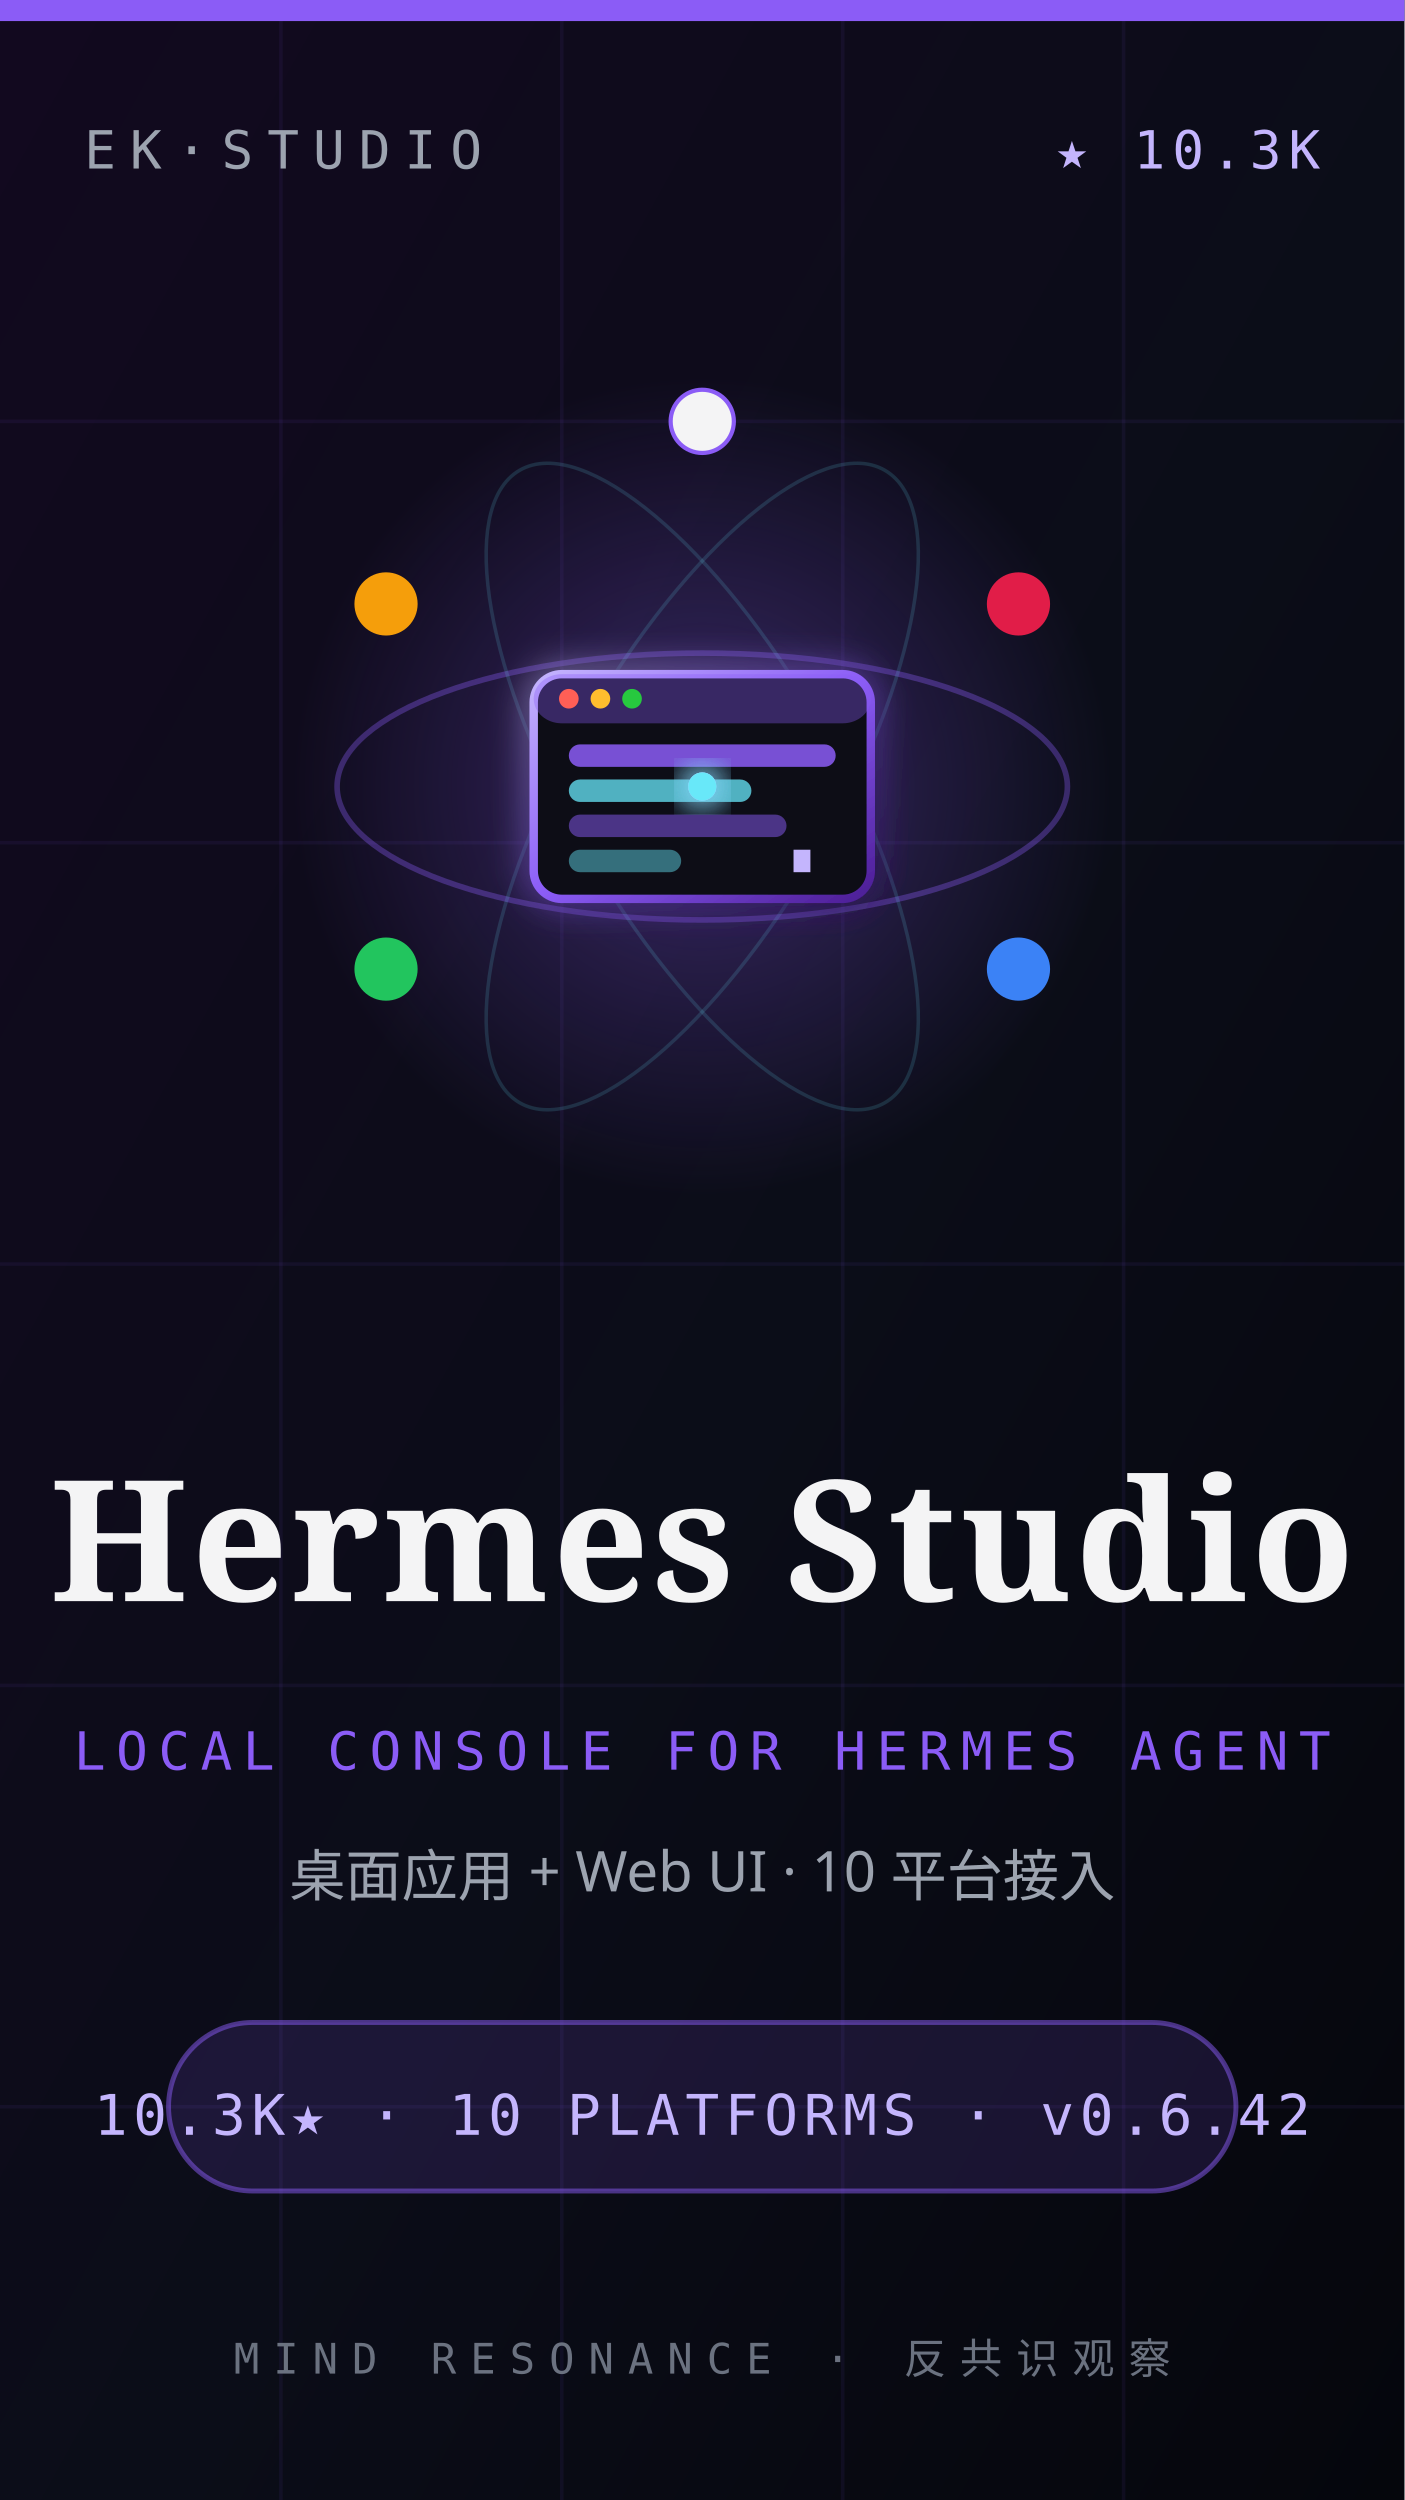
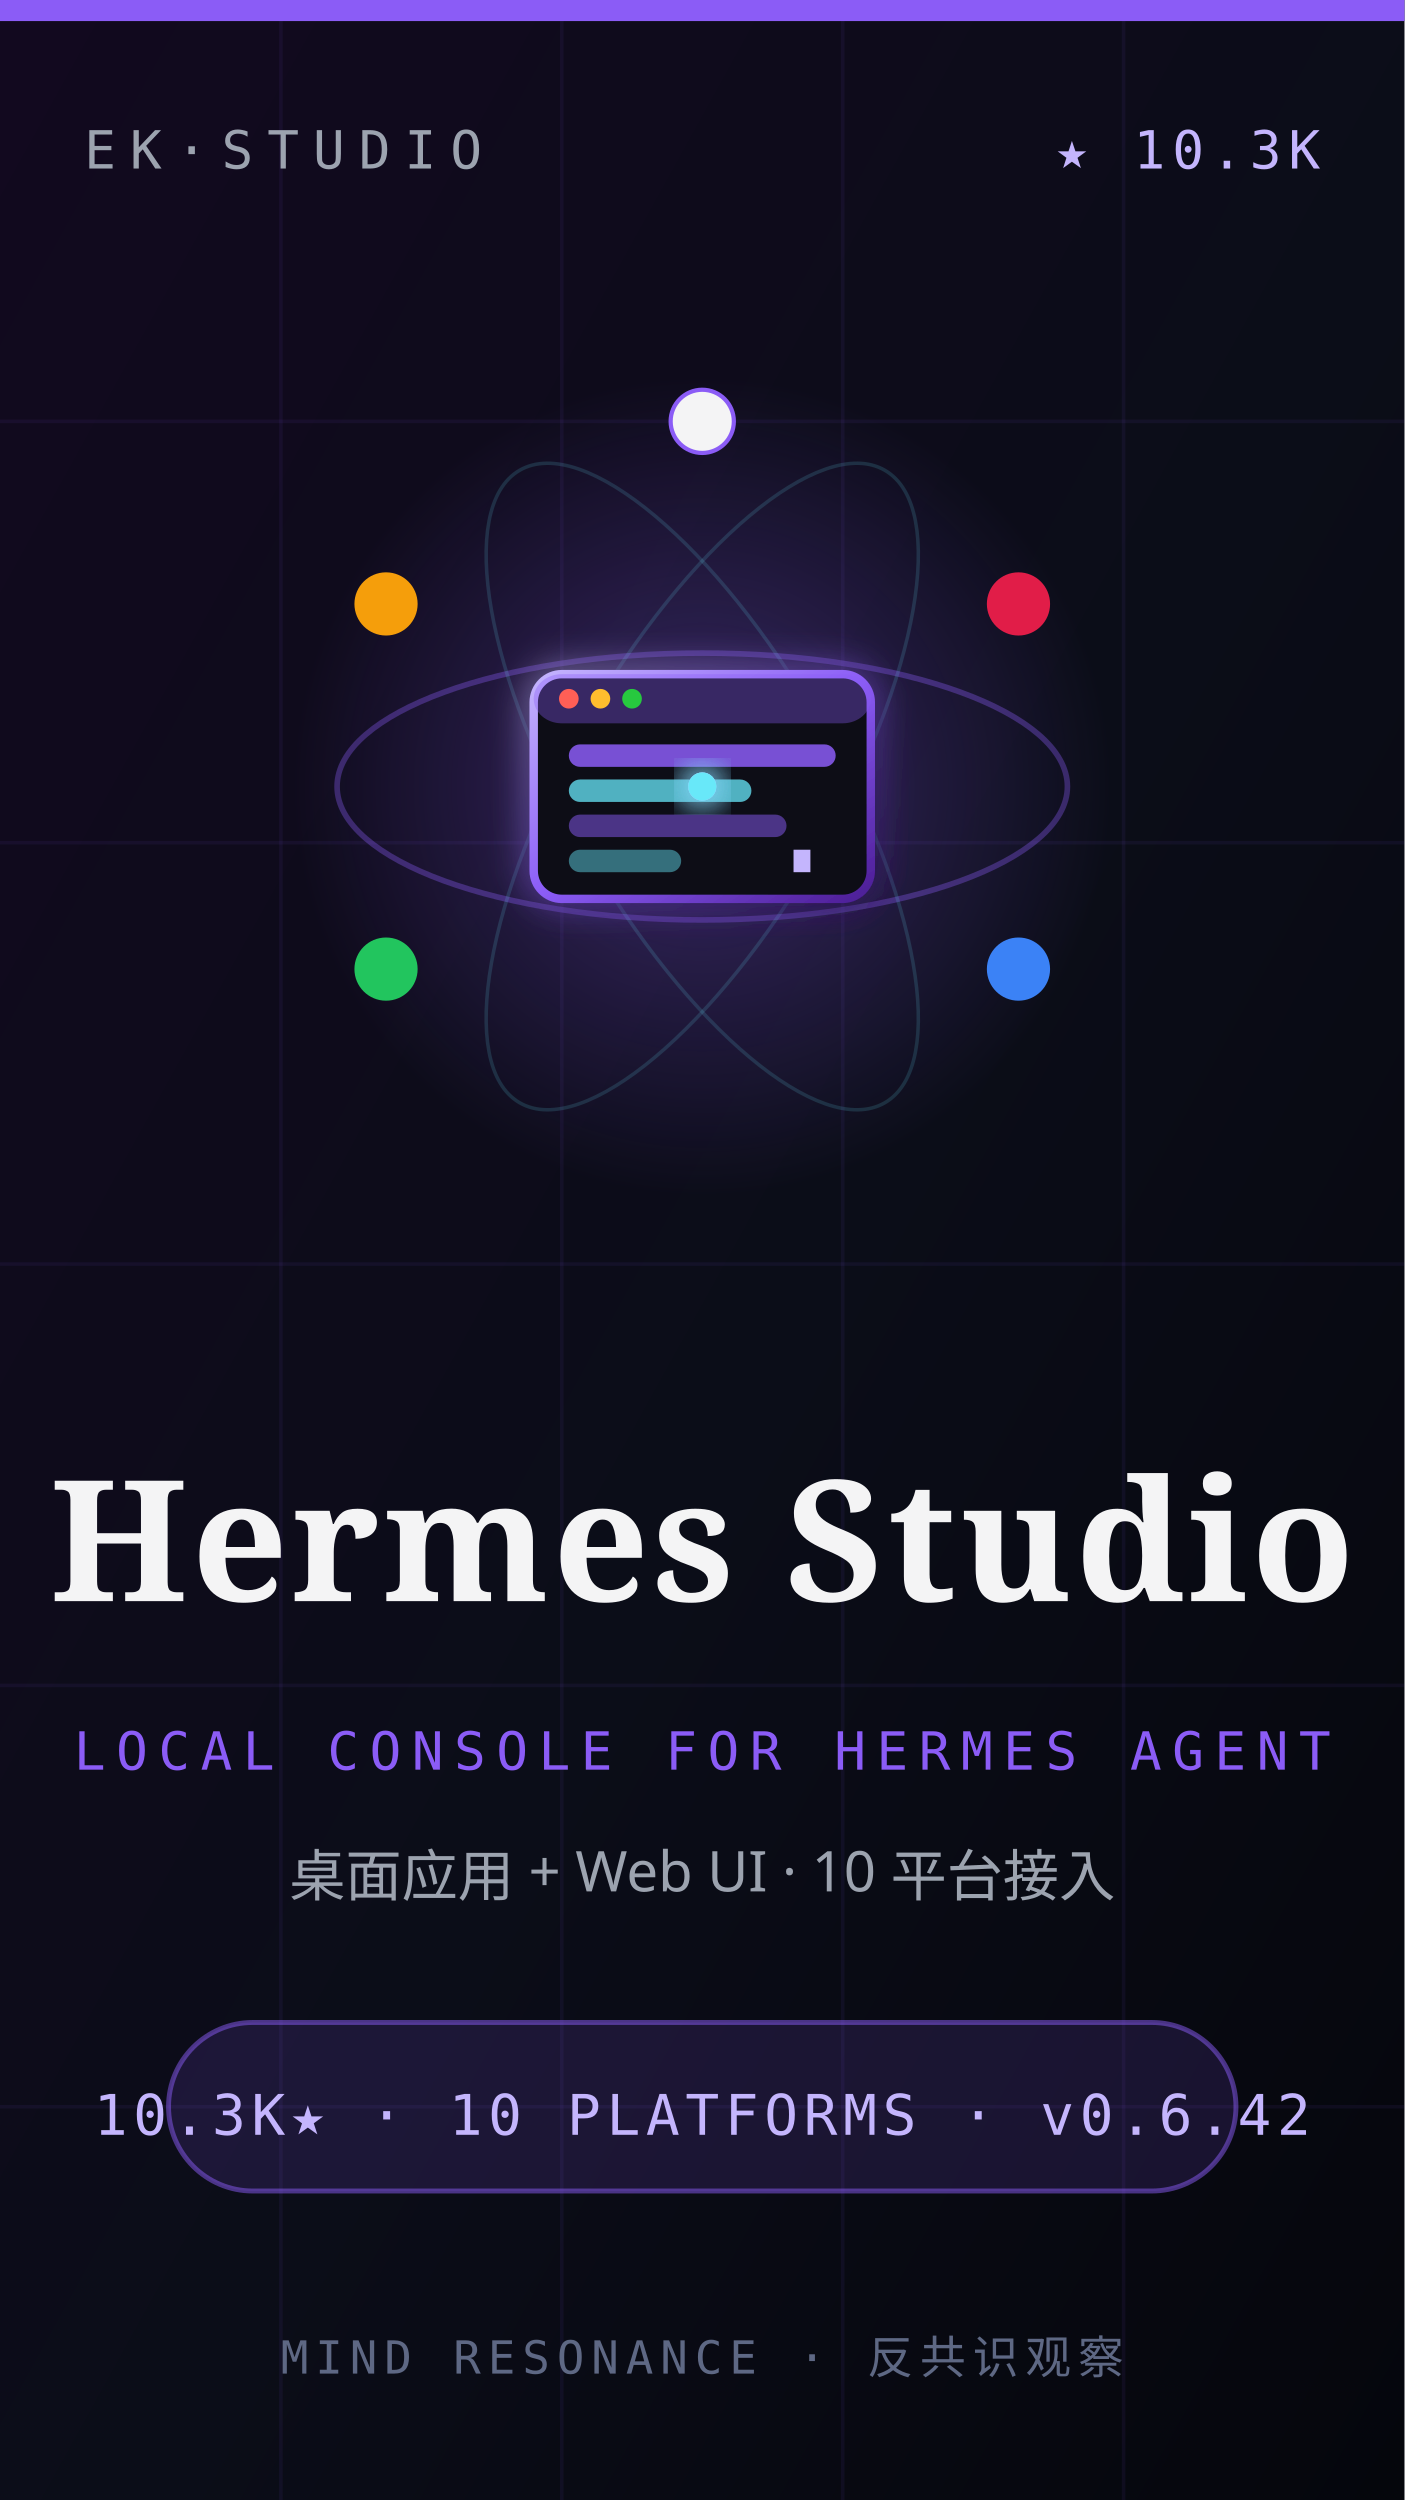
<svg xmlns="http://www.w3.org/2000/svg" viewBox="0 0 200 356" width="200" height="356">
  <defs>
    <linearGradient id="bgGrad" x1="0" y1="0" x2="1" y2="1">
      <stop offset="0" stop-color="#12091F" />
      <stop offset="0.55" stop-color="#0B0D18" />
      <stop offset="1" stop-color="#05060C" />
    </linearGradient>
    <linearGradient id="coreGrad" x1="0" y1="0" x2="1" y2="1">
      <stop offset="0" stop-color="#C4B5FD" />
      <stop offset="0.5" stop-color="#8B5CF6" />
      <stop offset="1" stop-color="#4C1D95" />
    </linearGradient>
    <linearGradient id="cyanGrad" x1="0" y1="0" x2="1" y2="1">
      <stop offset="0" stop-color="#67E8F9" />
      <stop offset="1" stop-color="#0891B2" />
    </linearGradient>
    <radialGradient id="glow" cx="0.5" cy="0.5" r="0.5">
      <stop offset="0" stop-color="#8B5CF6" stop-opacity="0.35" />
      <stop offset="1" stop-color="#8B5CF6" stop-opacity="0" />
    </radialGradient>
    <filter id="neon" x="-50%" y="-50%" width="200%" height="200%">
      <feGaussianBlur stdDeviation="2.5" result="b" />
      <feMerge>
        <feMergeNode in="b" />
        <feMergeNode in="SourceGraphic" />
      </feMerge>
    </filter>
  </defs>
  <rect width="200" height="356" fill="url(#bgGrad)" />
  <g stroke="#8B5CF6" stroke-opacity="0.07" stroke-width="0.5">
    <path d="M0 60 H200 M0 120 H200 M0 180 H200 M0 240 H200 M0 300 H200" />
    <path d="M40 0 V356 M80 0 V356 M120 0 V356 M160 0 V356" />
  </g>
  <rect x="0" y="0" width="200" height="3" fill="#8B5CF6" />
  <text x="12" y="24" font-family="monospace" font-size="7.5" fill="#9CA3AF" letter-spacing="2">EK·STUDIO</text>
  <text x="188" y="24" font-family="monospace" font-size="7.5" fill="#C4B5FD" text-anchor="end" letter-spacing="1">★ 10.3K</text>
  <g transform="translate(100,112)">
    <circle r="58" fill="url(#glow)" />
    <g>
      <ellipse rx="52" ry="19" fill="none" stroke="#8B5CF6" stroke-opacity="0.35" stroke-width="0.8" />
      <ellipse rx="52" ry="19" fill="none" stroke="#67E8F9" stroke-opacity="0.15" stroke-width="0.5" transform="rotate(60)" />
      <ellipse rx="52" ry="19" fill="none" stroke="#67E8F9" stroke-opacity="0.15" stroke-width="0.5" transform="rotate(120)" />
      <g>
        <animateTransform attributeName="transform" type="rotate" values="0 0 0;360 0 0" dur="14s" repeatCount="indefinite" />
        <circle r="4.5" fill="#F4F4F5" stroke="#8B5CF6" stroke-width="0.6" cx="0" cy="-52">
          <animateTransform attributeName="transform" type="rotate" values="0 0 0;-360 0 0" dur="14s" repeatCount="indefinite" />
        </circle>
        <circle r="4.5" fill="#3B82F6" cx="45.03" cy="26">
          <animateTransform attributeName="transform" type="rotate" values="0 0 0;-360 0 0" dur="14s" repeatCount="indefinite" />
        </circle>
        <circle r="4.5" fill="#22C55E" cx="-45.03" cy="26">
          <animateTransform attributeName="transform" type="rotate" values="0 0 0;-360 0 0" dur="14s" repeatCount="indefinite" />
        </circle>
        <circle r="4.5" fill="#F59E0B" cx="-45.03" cy="-26">
          <animateTransform attributeName="transform" type="rotate" values="0 0 0;-360 0 0" dur="14s" repeatCount="indefinite" />
        </circle>
        <circle r="4.5" fill="#E11D48" cx="45.03" cy="-26">
          <animateTransform attributeName="transform" type="rotate" values="0 0 0;-360 0 0" dur="14s" repeatCount="indefinite" />
        </circle>
      </g>
    </g>
    <g>
      <animateTransform attributeName="transform" type="scale" values="1;1.06;1" dur="3.4s" repeatCount="indefinite" />
      <rect x="-24" y="-16" width="48" height="32" rx="4" fill="#0B0D18" stroke="url(#coreGrad)" stroke-width="1.2" filter="url(#neon)" />
      <rect x="-24" y="-16" width="48" height="7" rx="4" fill="#8B5CF6" fill-opacity="0.35" />
      <circle cx="-19" cy="-12.5" r="1.4" fill="#FF5F56" />
      <circle cx="-14.5" cy="-12.5" r="1.4" fill="#FFBD2E" />
      <circle cx="-10" cy="-12.5" r="1.4" fill="#27C93F" />
      <rect x="-19" y="-6" width="38" height="3.2" rx="1.6" fill="#8B5CF6" fill-opacity="0.85" />
      <rect x="-19" y="-1" width="26" height="3.2" rx="1.6" fill="#67E8F9" fill-opacity="0.75" />
      <rect x="-19" y="4" width="31" height="3.2" rx="1.6" fill="#8B5CF6" fill-opacity="0.5" />
      <rect x="-19" y="9" width="16" height="3.2" rx="1.6" fill="#67E8F9" fill-opacity="0.45" />
      <rect x="13" y="9" width="2.4" height="3.2" fill="#C4B5FD">
        <animate attributeName="opacity" values="1;0;1" dur="1s" repeatCount="indefinite" />
      </rect>
    </g>
    <circle r="2" fill="#67E8F9" filter="url(#neon)">
      <animateMotion dur="2.2s" repeatCount="indefinite" path="M0,-52 Q0,-20 0,-18" />
    </circle>
    <circle r="2" fill="#C4B5FD" filter="url(#neon)">
      <animateMotion dur="2.2s" begin="0.7s" repeatCount="indefinite" path="M-45,26 Q-22,8 0,-6" />
    </circle>
    <circle r="2" fill="#67E8F9" filter="url(#neon)">
      <animateMotion dur="2.2s" begin="1.4s" repeatCount="indefinite" path="M45,-26 Q20,-10 0,-2" />
    </circle>
  </g>
  <text x="100" y="228" font-family="Georgia,serif" font-size="24" font-weight="bold" fill="#F4F4F5" text-anchor="middle" letter-spacing="0.5">Hermes Studio</text>
  <text x="100" y="252" font-family="monospace" font-size="7.5" fill="#8B5CF6" text-anchor="middle" letter-spacing="1.5">LOCAL CONSOLE FOR HERMES AGENT</text>
  <text x="100" y="270" font-family="system-ui,sans-serif" font-size="8" fill="#9CA3AF" text-anchor="middle">桌面应用 + Web UI · 10 平台接入</text>
  <rect x="24" y="288" width="152" height="24" rx="12" fill="#8B5CF6" fill-opacity="0.14" stroke="#8B5CF6" stroke-opacity="0.5" stroke-width="0.7" />
  <text x="100" y="304" font-family="monospace" font-size="8" fill="#C4B5FD" text-anchor="middle" letter-spacing="0.8">10.3K★ · 10 PLATFORMS · v0.6.42</text>
-   <text x="100" y="338" font-family="monospace" font-size="6" fill="#6B7280" text-anchor="middle" letter-spacing="2">MIND RESONANCE · 反共识观察</text>
+   <text x="100" y="338" font-family="monospace" font-size="6.5" fill="#5E6884" text-anchor="middle" letter-spacing="1">MIND RESONANCE · 反共识观察</text>
</svg>
